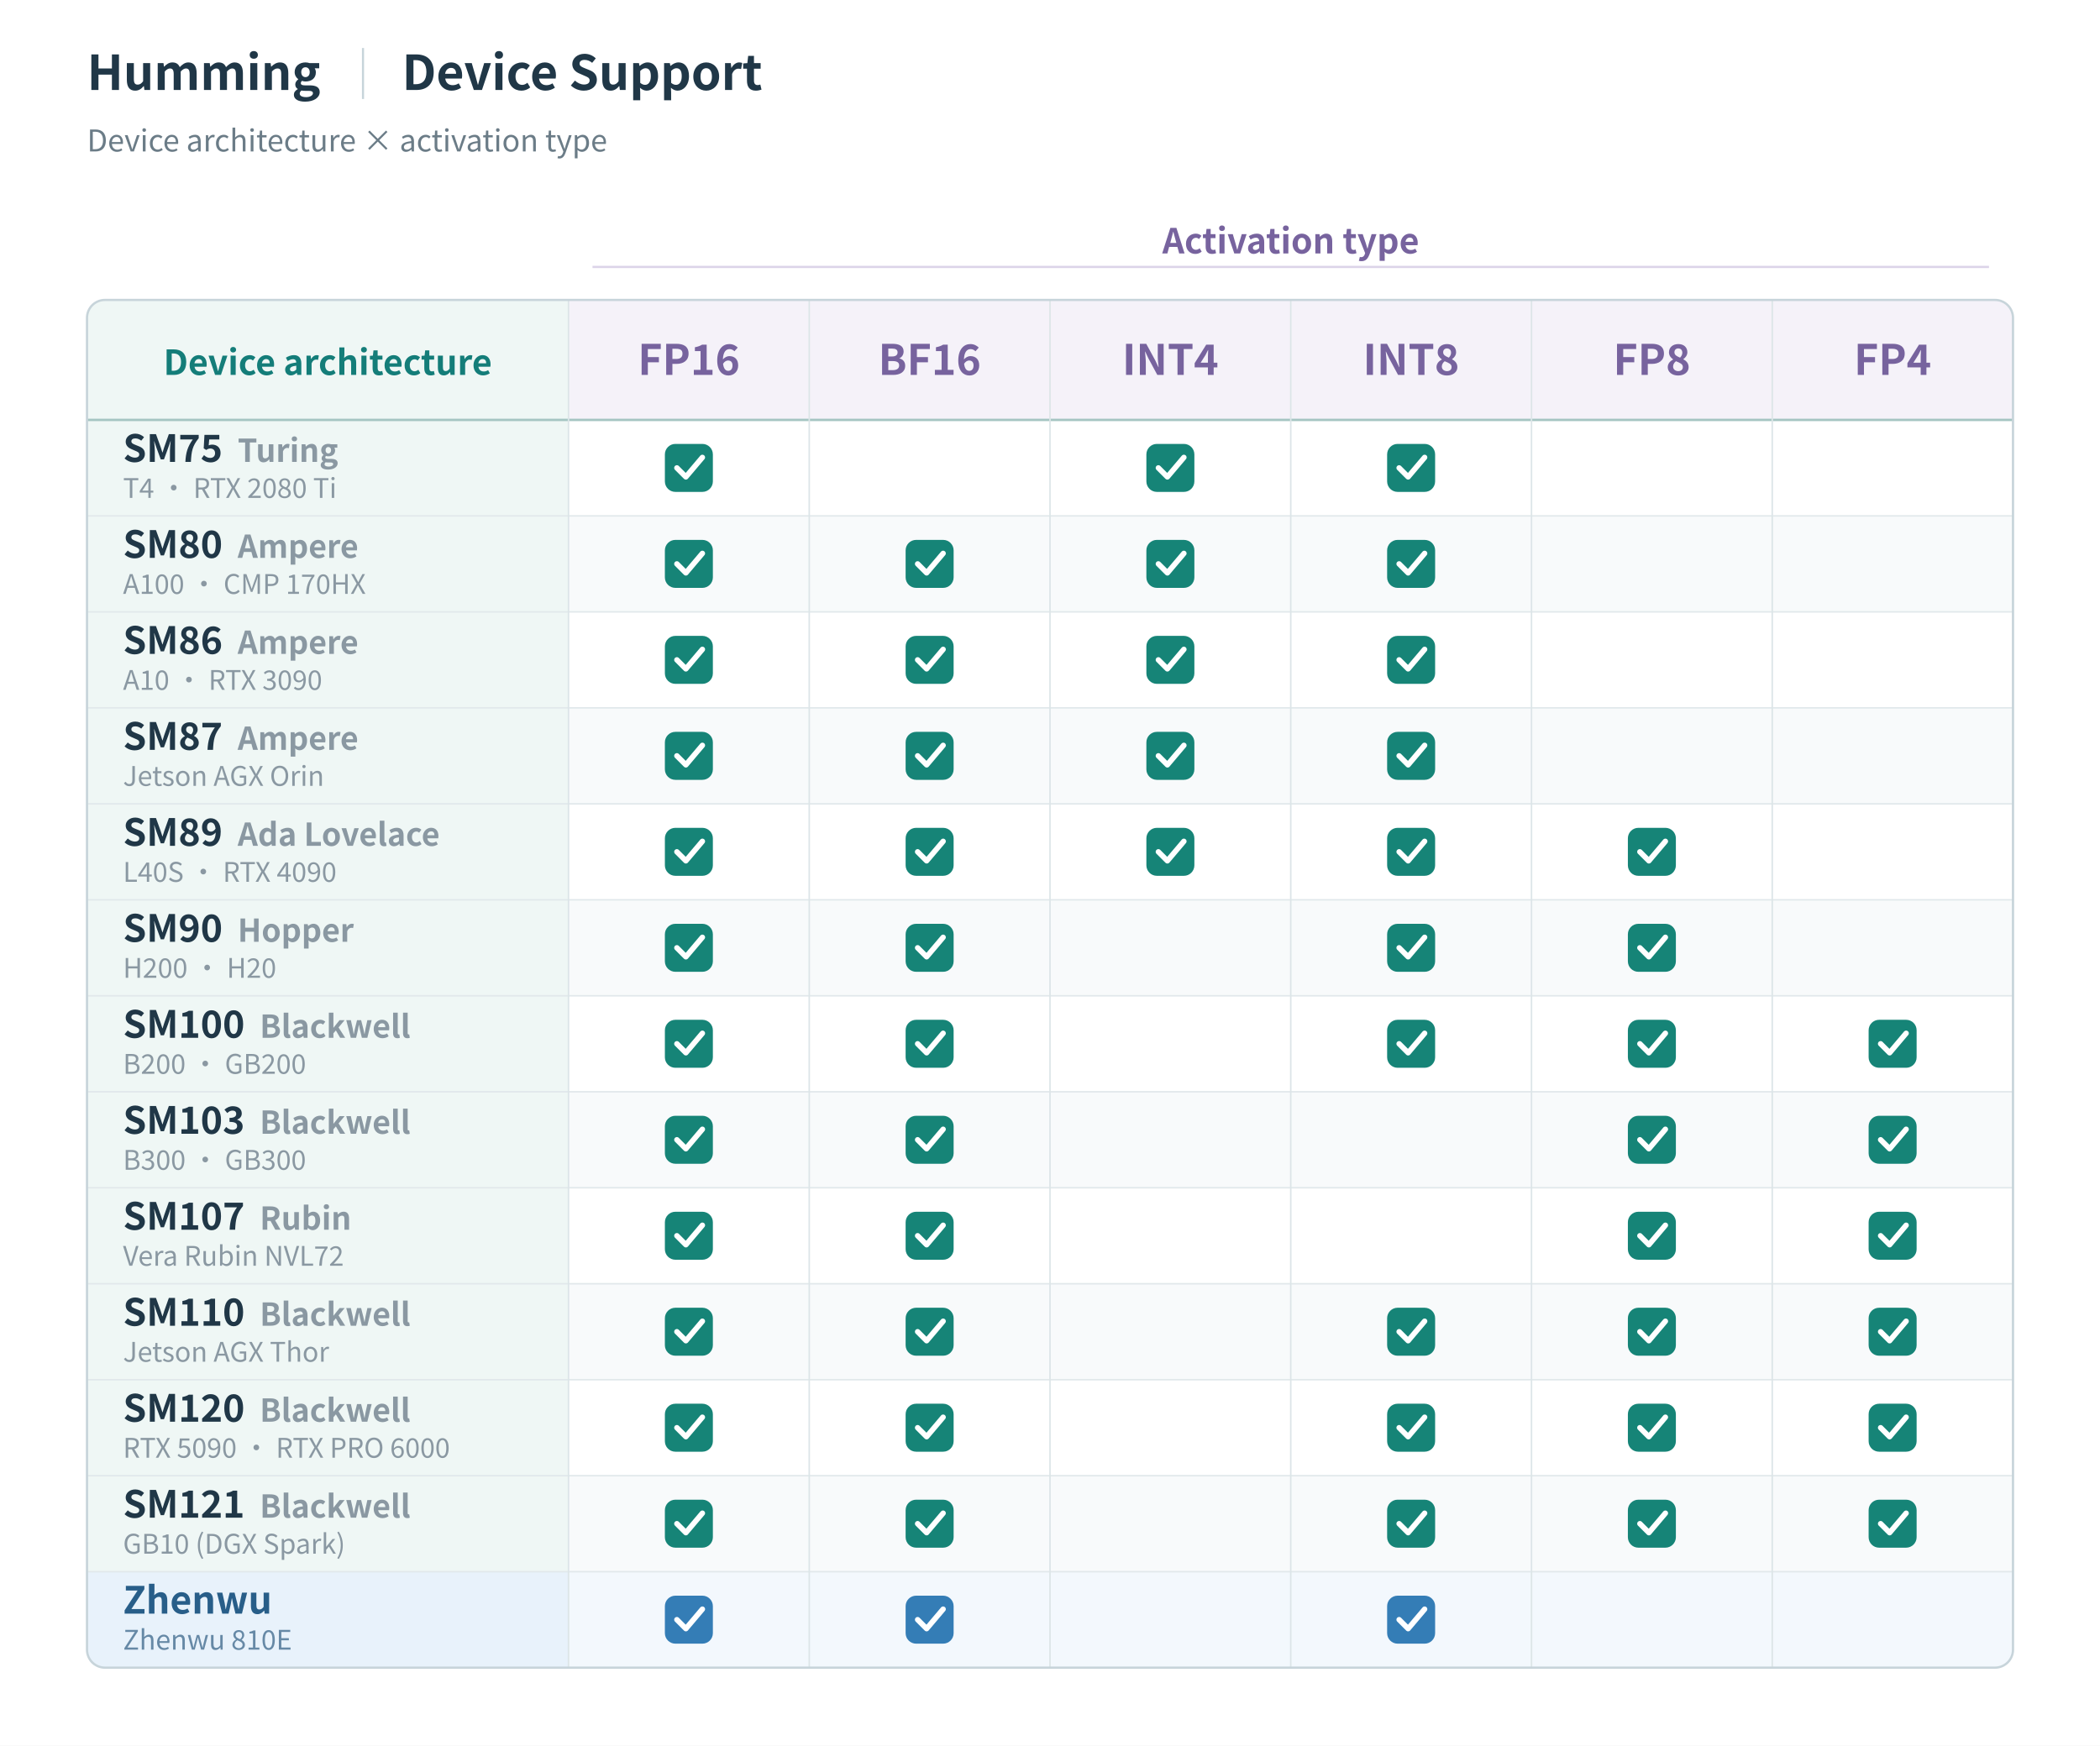
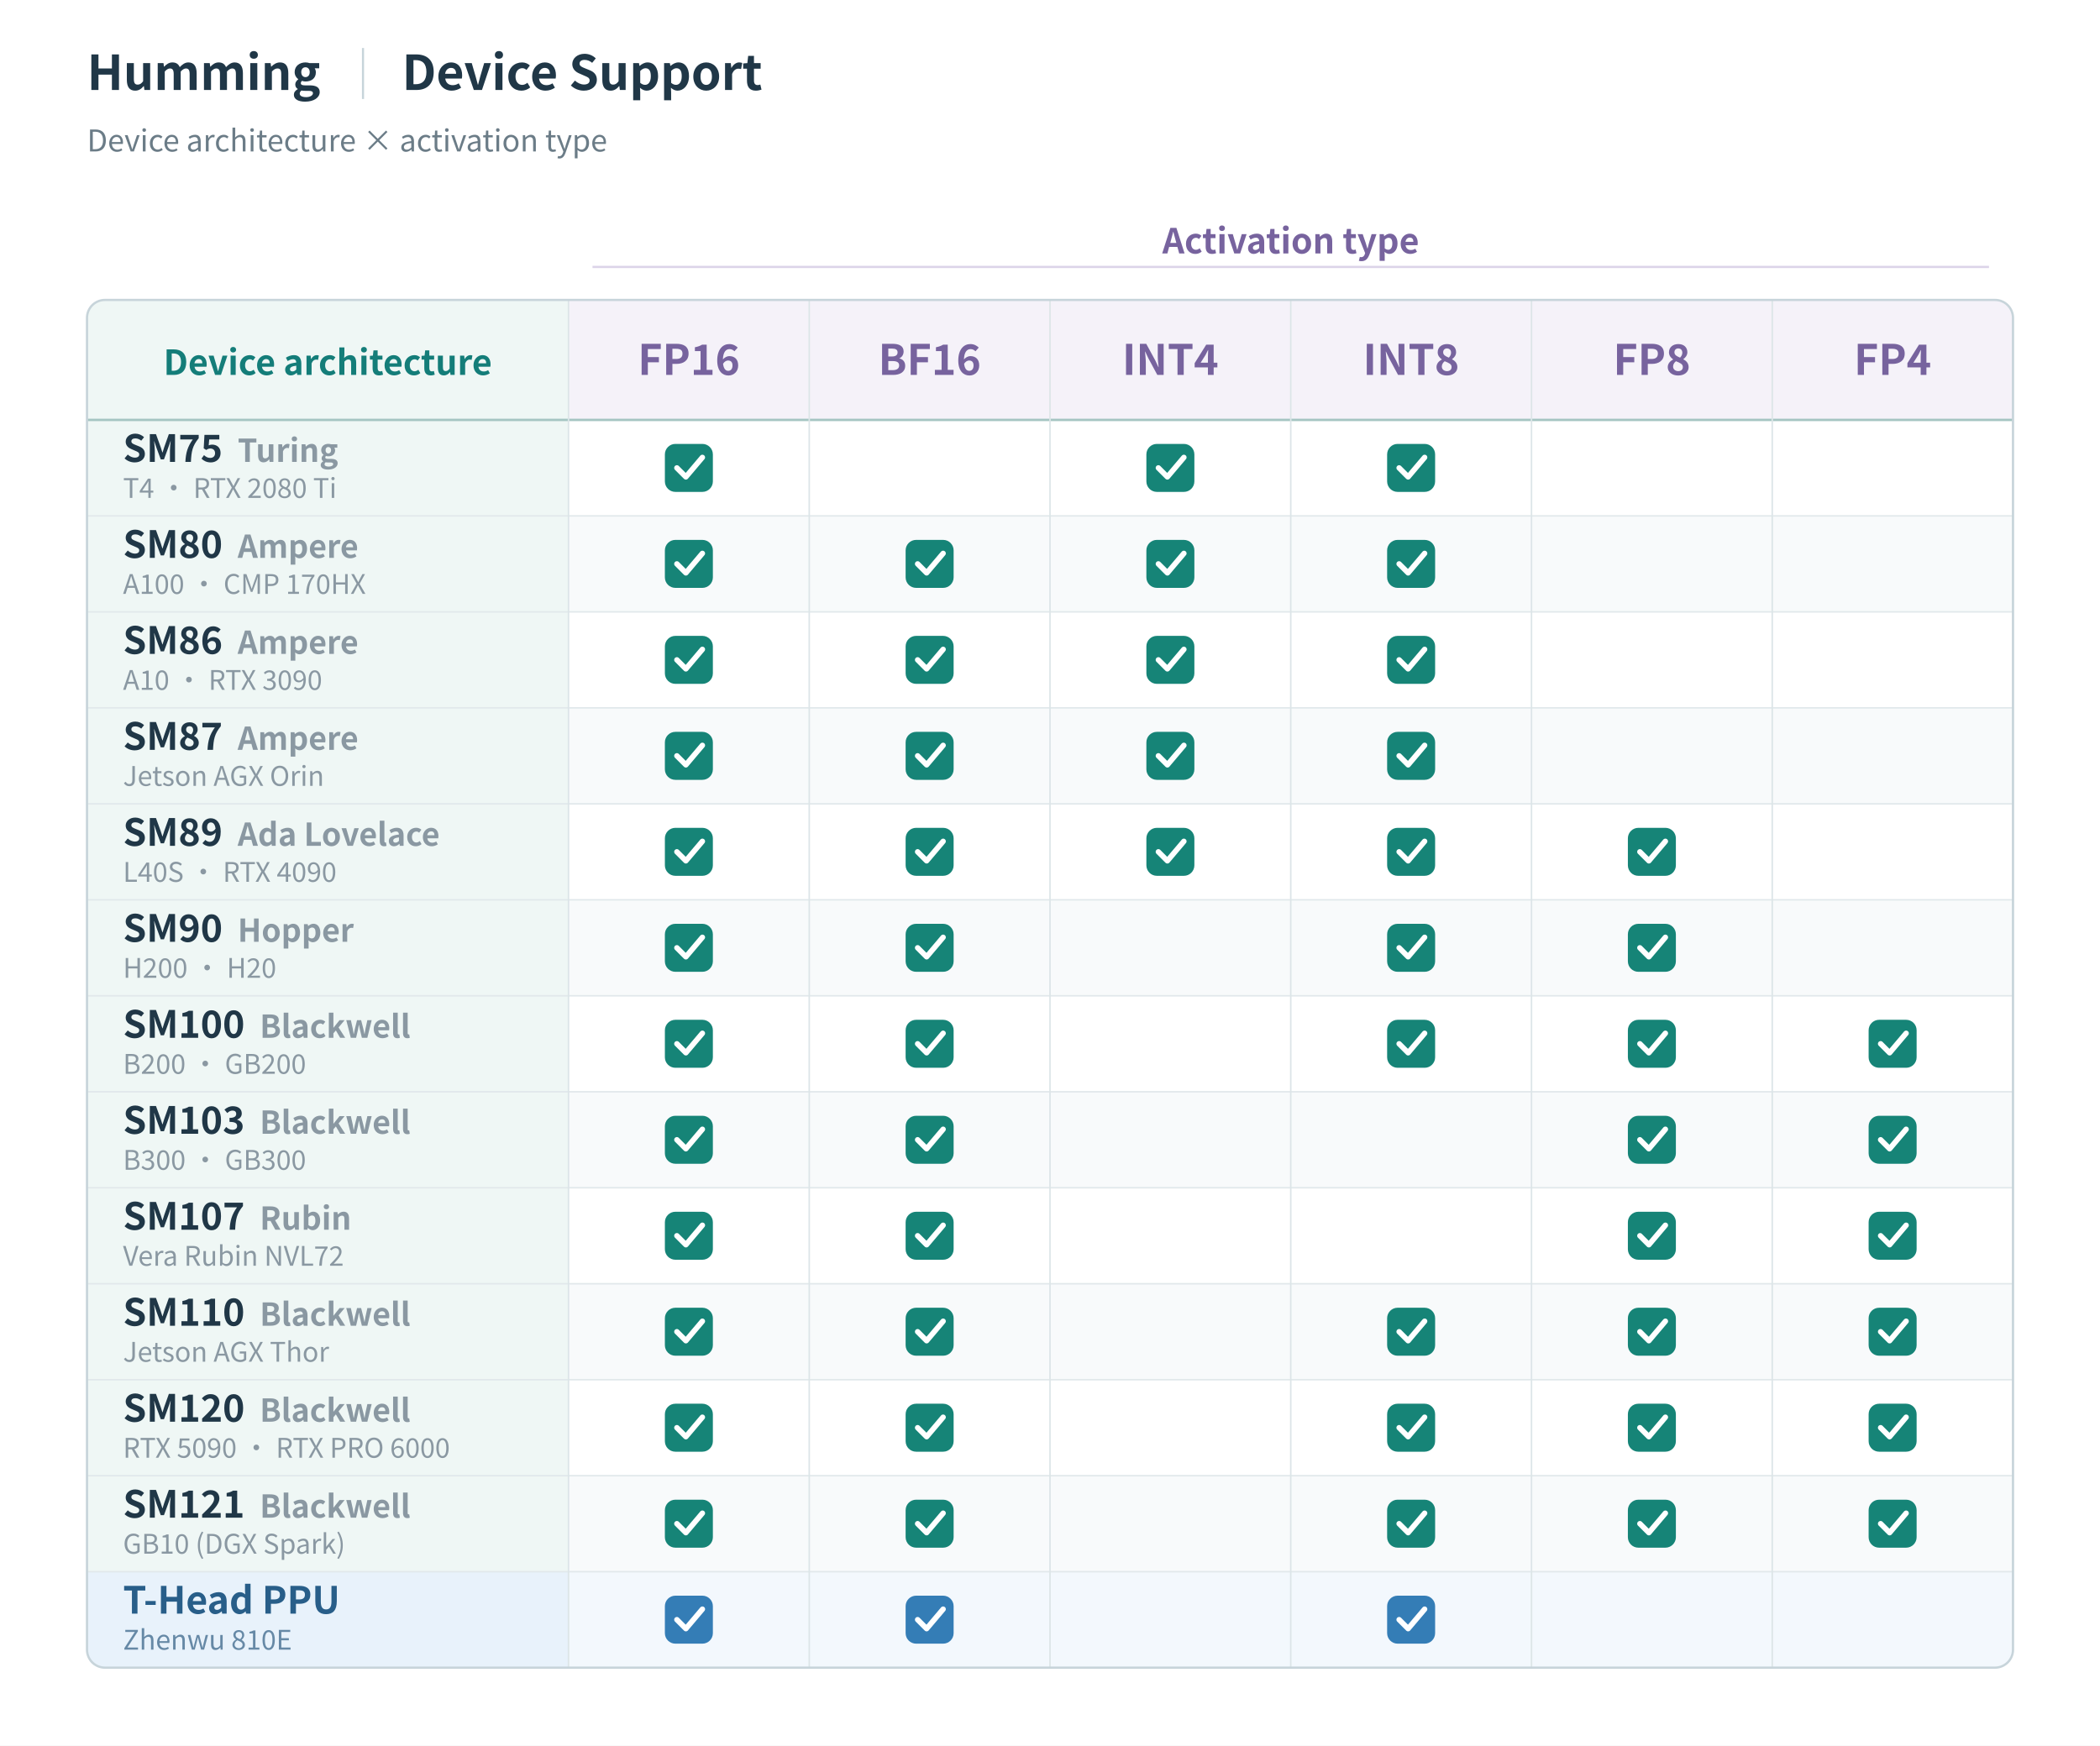
<svg xmlns="http://www.w3.org/2000/svg" width="1400" height="1164" viewBox="0 0 1400 1164" role="img" aria-labelledby="title desc">
  <defs>
    <g id="supported">
      <rect x="-16" y="-16" width="32" height="32" rx="7" fill="#168477" />
      <path d="M-8 0 L-2 6 L9 -7" fill="none" stroke="white" stroke-width="3.6" stroke-linecap="round" stroke-linejoin="round" />
    </g>
    <g id="supported-blue">
      <rect x="-16" y="-16" width="32" height="32" rx="7" fill="#347DB6" />
      <path d="M-8 0 L-2 6 L9 -7" fill="none" stroke="white" stroke-width="3.6" stroke-linecap="round" stroke-linejoin="round" />
    </g>
  </defs>
  <rect width="1400" height="1164" fill="white" />
  <g font-family="Noto Sans CJK SC, Microsoft YaHei, PingFang SC, sans-serif">
    <text x="58" y="60" font-size="32" fill="#203747" font-weight="700" text-anchor="start">Humming</text>
    <path d="M242 32 V66" stroke="#C7D4DA" stroke-width="1.4" />
    <text x="268" y="60" font-size="32" fill="#203747" font-weight="700" text-anchor="start">Device Support</text>
    <text x="58" y="101" font-size="20" fill="#6B7C87" font-weight="400" text-anchor="start">Device architecture × activation type</text>
    <text x="860.5" y="169" font-size="23" fill="#77639E" font-weight="600" text-anchor="middle">Activation type</text>
    <path d="M395 178 H1326" stroke="#DCD4E9" stroke-width="1.5" />
    <rect x="58" y="200" width="1284" height="912" rx="12" fill="white" />
    <path d="M70 200 H1330 Q1342 200 1342 212 V280 H58 V212 Q58 200 70 200Z" fill="#F5F2F9" />
    <path d="M70 200 H379 V1112 H70 Q58 1112 58 1100 V212 Q58 200 70 200Z" fill="#EFF7F5" />
    <text x="218.5" y="250" font-size="23" fill="#147D79" font-weight="650" text-anchor="middle">Device architecture</text>
    <text x="459.25" y="250" font-size="28" fill="#77639E" font-weight="650" text-anchor="middle">FP16</text>
    <text x="619.75" y="250" font-size="28" fill="#77639E" font-weight="650" text-anchor="middle">BF16</text>
    <text x="780.25" y="250" font-size="28" fill="#77639E" font-weight="650" text-anchor="middle">INT4</text>
    <text x="940.75" y="250" font-size="28" fill="#77639E" font-weight="650" text-anchor="middle">INT8</text>
    <text x="1101.25" y="250" font-size="28" fill="#77639E" font-weight="650" text-anchor="middle">FP8</text>
    <text x="1261.75" y="250" font-size="28" fill="#77639E" font-weight="650" text-anchor="middle">FP4</text>
    <g id="device-sm75">
      <text x="82" y="308" font-size="25" fill="#203747" font-weight="550" text-anchor="start">SM75<tspan dx="10" font-size="21" fill="#8A98A2">Turing</tspan>
      </text>
      <text x="82" y="332" font-size="18" fill="#8A98A2" font-weight="400" text-anchor="start" data-device-examples="SM75">T4 · RTX 2080 Ti</text>
      <use href="#supported" x="459.25" y="312" data-activation="FP16" />
      <use href="#supported" x="780.25" y="312" data-activation="INT4" />
      <use href="#supported" x="940.75" y="312" data-activation="INT8" />
    </g>
    <g id="device-sm80">
      <rect x="379" y="344" width="963" height="64" fill="#F8FAFB" />
      <text x="82" y="372" font-size="25" fill="#203747" font-weight="550" text-anchor="start">SM80<tspan dx="10" font-size="21" fill="#8A98A2">Ampere</tspan>
      </text>
      <text x="82" y="396" font-size="18" fill="#8A98A2" font-weight="400" text-anchor="start" data-device-examples="SM80">A100 · CMP 170HX</text>
      <use href="#supported" x="459.25" y="376" data-activation="FP16" />
      <use href="#supported" x="619.75" y="376" data-activation="BF16" />
      <use href="#supported" x="780.25" y="376" data-activation="INT4" />
      <use href="#supported" x="940.75" y="376" data-activation="INT8" />
    </g>
    <g id="device-sm86">
      <text x="82" y="436" font-size="25" fill="#203747" font-weight="550" text-anchor="start">SM86<tspan dx="10" font-size="21" fill="#8A98A2">Ampere</tspan>
      </text>
      <text x="82" y="460" font-size="18" fill="#8A98A2" font-weight="400" text-anchor="start" data-device-examples="SM86">A10 · RTX 3090</text>
      <use href="#supported" x="459.25" y="440" data-activation="FP16" />
      <use href="#supported" x="619.75" y="440" data-activation="BF16" />
      <use href="#supported" x="780.25" y="440" data-activation="INT4" />
      <use href="#supported" x="940.75" y="440" data-activation="INT8" />
    </g>
    <g id="device-sm87">
      <rect x="379" y="472" width="963" height="64" fill="#F8FAFB" />
      <text x="82" y="500" font-size="25" fill="#203747" font-weight="550" text-anchor="start">SM87<tspan dx="10" font-size="21" fill="#8A98A2">Ampere</tspan>
      </text>
      <text x="82" y="524" font-size="18" fill="#8A98A2" font-weight="400" text-anchor="start" data-device-examples="SM87">Jetson AGX Orin</text>
      <use href="#supported" x="459.25" y="504" data-activation="FP16" />
      <use href="#supported" x="619.75" y="504" data-activation="BF16" />
      <use href="#supported" x="780.25" y="504" data-activation="INT4" />
      <use href="#supported" x="940.75" y="504" data-activation="INT8" />
    </g>
    <g id="device-sm89">
      <text x="82" y="564" font-size="25" fill="#203747" font-weight="550" text-anchor="start">SM89<tspan dx="10" font-size="21" fill="#8A98A2">Ada Lovelace</tspan>
      </text>
      <text x="82" y="588" font-size="18" fill="#8A98A2" font-weight="400" text-anchor="start" data-device-examples="SM89">L40S · RTX 4090</text>
      <use href="#supported" x="459.25" y="568" data-activation="FP16" />
      <use href="#supported" x="619.75" y="568" data-activation="BF16" />
      <use href="#supported" x="780.25" y="568" data-activation="INT4" />
      <use href="#supported" x="940.75" y="568" data-activation="INT8" />
      <use href="#supported" x="1101.25" y="568" data-activation="FP8" />
    </g>
    <g id="device-sm90">
      <rect x="379" y="600" width="963" height="64" fill="#F8FAFB" />
      <text x="82" y="628" font-size="25" fill="#203747" font-weight="550" text-anchor="start">SM90<tspan dx="10" font-size="21" fill="#8A98A2">Hopper</tspan>
      </text>
      <text x="82" y="652" font-size="18" fill="#8A98A2" font-weight="400" text-anchor="start" data-device-examples="SM90">H200 · H20</text>
      <use href="#supported" x="459.25" y="632" data-activation="FP16" />
      <use href="#supported" x="619.75" y="632" data-activation="BF16" />
      <use href="#supported" x="940.75" y="632" data-activation="INT8" />
      <use href="#supported" x="1101.25" y="632" data-activation="FP8" />
    </g>
    <g id="device-sm100">
      <text x="82" y="692" font-size="25" fill="#203747" font-weight="550" text-anchor="start">SM100<tspan dx="10" font-size="21" fill="#8A98A2">Blackwell</tspan>
      </text>
      <text x="82" y="716" font-size="18" fill="#8A98A2" font-weight="400" text-anchor="start" data-device-examples="SM100">B200 · GB200</text>
      <use href="#supported" x="459.25" y="696" data-activation="FP16" />
      <use href="#supported" x="619.75" y="696" data-activation="BF16" />
      <use href="#supported" x="940.75" y="696" data-activation="INT8" />
      <use href="#supported" x="1101.25" y="696" data-activation="FP8" />
      <use href="#supported" x="1261.75" y="696" data-activation="FP4" />
    </g>
    <g id="device-sm103">
      <rect x="379" y="728" width="963" height="64" fill="#F8FAFB" />
      <text x="82" y="756" font-size="25" fill="#203747" font-weight="550" text-anchor="start">SM103<tspan dx="10" font-size="21" fill="#8A98A2">Blackwell</tspan>
      </text>
      <text x="82" y="780" font-size="18" fill="#8A98A2" font-weight="400" text-anchor="start" data-device-examples="SM103">B300 · GB300</text>
      <use href="#supported" x="459.25" y="760" data-activation="FP16" />
      <use href="#supported" x="619.75" y="760" data-activation="BF16" />
      <use href="#supported" x="1101.25" y="760" data-activation="FP8" />
      <use href="#supported" x="1261.75" y="760" data-activation="FP4" />
    </g>
    <g id="device-sm107">
      <text x="82" y="820" font-size="25" fill="#203747" font-weight="550" text-anchor="start">SM107<tspan dx="10" font-size="21" fill="#8A98A2">Rubin</tspan>
      </text>
      <text x="82" y="844" font-size="18" fill="#8A98A2" font-weight="400" text-anchor="start" data-device-examples="SM107">Vera Rubin NVL72</text>
      <use href="#supported" x="459.25" y="824" data-activation="FP16" />
      <use href="#supported" x="619.75" y="824" data-activation="BF16" />
      <use href="#supported" x="1101.25" y="824" data-activation="FP8" />
      <use href="#supported" x="1261.75" y="824" data-activation="FP4" />
    </g>
    <g id="device-sm110">
      <rect x="379" y="856" width="963" height="64" fill="#F8FAFB" />
      <text x="82" y="884" font-size="25" fill="#203747" font-weight="550" text-anchor="start">SM110<tspan dx="10" font-size="21" fill="#8A98A2">Blackwell</tspan>
      </text>
      <text x="82" y="908" font-size="18" fill="#8A98A2" font-weight="400" text-anchor="start" data-device-examples="SM110">Jetson AGX Thor</text>
      <use href="#supported" x="459.25" y="888" data-activation="FP16" />
      <use href="#supported" x="619.75" y="888" data-activation="BF16" />
      <use href="#supported" x="940.75" y="888" data-activation="INT8" />
      <use href="#supported" x="1101.25" y="888" data-activation="FP8" />
      <use href="#supported" x="1261.75" y="888" data-activation="FP4" />
    </g>
    <g id="device-sm120">
      <text x="82" y="948" font-size="25" fill="#203747" font-weight="550" text-anchor="start">SM120<tspan dx="10" font-size="21" fill="#8A98A2">Blackwell</tspan>
      </text>
      <text x="82" y="972" font-size="18" fill="#8A98A2" font-weight="400" text-anchor="start" data-device-examples="SM120">RTX 5090 · RTX PRO 6000</text>
      <use href="#supported" x="459.25" y="952" data-activation="FP16" />
      <use href="#supported" x="619.75" y="952" data-activation="BF16" />
      <use href="#supported" x="940.75" y="952" data-activation="INT8" />
      <use href="#supported" x="1101.25" y="952" data-activation="FP8" />
      <use href="#supported" x="1261.75" y="952" data-activation="FP4" />
    </g>
    <g id="device-sm121">
      <rect x="379" y="984" width="963" height="64" fill="#F8FAFB" />
      <text x="82" y="1012" font-size="25" fill="#203747" font-weight="550" text-anchor="start">SM121<tspan dx="10" font-size="21" fill="#8A98A2">Blackwell</tspan>
      </text>
      <text x="82" y="1036" font-size="18" fill="#8A98A2" font-weight="400" text-anchor="start" data-device-examples="SM121">GB10 (DGX Spark)</text>
      <use href="#supported" x="459.25" y="1016" data-activation="FP16" />
      <use href="#supported" x="619.75" y="1016" data-activation="BF16" />
      <use href="#supported" x="940.75" y="1016" data-activation="INT8" />
      <use href="#supported" x="1101.25" y="1016" data-activation="FP8" />
      <use href="#supported" x="1261.75" y="1016" data-activation="FP4" />
    </g>
    <g id="device-zhenwu">
      <path d="M58 1048 H1342 V1100 Q1342 1112 1330 1112 H70 Q58 1112 58 1100Z" fill="#F3F8FD" />
      <path d="M58 1048 H379 V1112 H70 Q58 1112 58 1100Z" fill="#E8F2FB" />
-       <text x="82" y="1076" font-size="25" fill="#285E89" font-weight="550" text-anchor="start">Zhenwu</text>
+       <text x="82" y="1076" font-size="25" fill="#285E89" font-weight="550" text-anchor="start">T-Head PPU</text>
      <text x="82" y="1100" font-size="18" fill="#6689A6" font-weight="400" text-anchor="start" data-device-examples="Zhenwu">Zhenwu 810E</text>
      <use href="#supported-blue" x="459.25" y="1080" data-activation="FP16" />
      <use href="#supported-blue" x="619.75" y="1080" data-activation="BF16" />
      <use href="#supported-blue" x="940.75" y="1080" data-activation="INT8" />
    </g>
    <path d="M58 280 H1342" stroke="#A5C5C2" stroke-width="1.6" />
    <path d="M58 344 H1342" stroke="#E1E8EB" stroke-width="1" />
    <path d="M58 408 H1342" stroke="#E1E8EB" stroke-width="1" />
    <path d="M58 472 H1342" stroke="#E1E8EB" stroke-width="1" />
    <path d="M58 536 H1342" stroke="#E1E8EB" stroke-width="1" />
    <path d="M58 600 H1342" stroke="#E1E8EB" stroke-width="1" />
    <path d="M58 664 H1342" stroke="#E1E8EB" stroke-width="1" />
    <path d="M58 728 H1342" stroke="#E1E8EB" stroke-width="1" />
    <path d="M58 792 H1342" stroke="#E1E8EB" stroke-width="1" />
    <path d="M58 856 H1342" stroke="#E1E8EB" stroke-width="1" />
    <path d="M58 920 H1342" stroke="#E1E8EB" stroke-width="1" />
    <path d="M58 984 H1342" stroke="#E1E8EB" stroke-width="1" />
    <path d="M58 1048 H1342" stroke="#E1E8EB" stroke-width="1" />
    <path d="M379 200 V1112" stroke="#DCE5E8" stroke-width="1" />
    <path d="M539.5 200 V1112" stroke="#DCE5E8" stroke-width="1" />
    <path d="M700 200 V1112" stroke="#DCE5E8" stroke-width="1" />
    <path d="M860.5 200 V1112" stroke="#DCE5E8" stroke-width="1" />
    <path d="M1021 200 V1112" stroke="#DCE5E8" stroke-width="1" />
    <path d="M1181.5 200 V1112" stroke="#DCE5E8" stroke-width="1" />
    <rect x="58" y="200" width="1284" height="912" rx="12" fill="none" stroke="#C7D4DA" stroke-width="1.5" />
  </g>
</svg>
